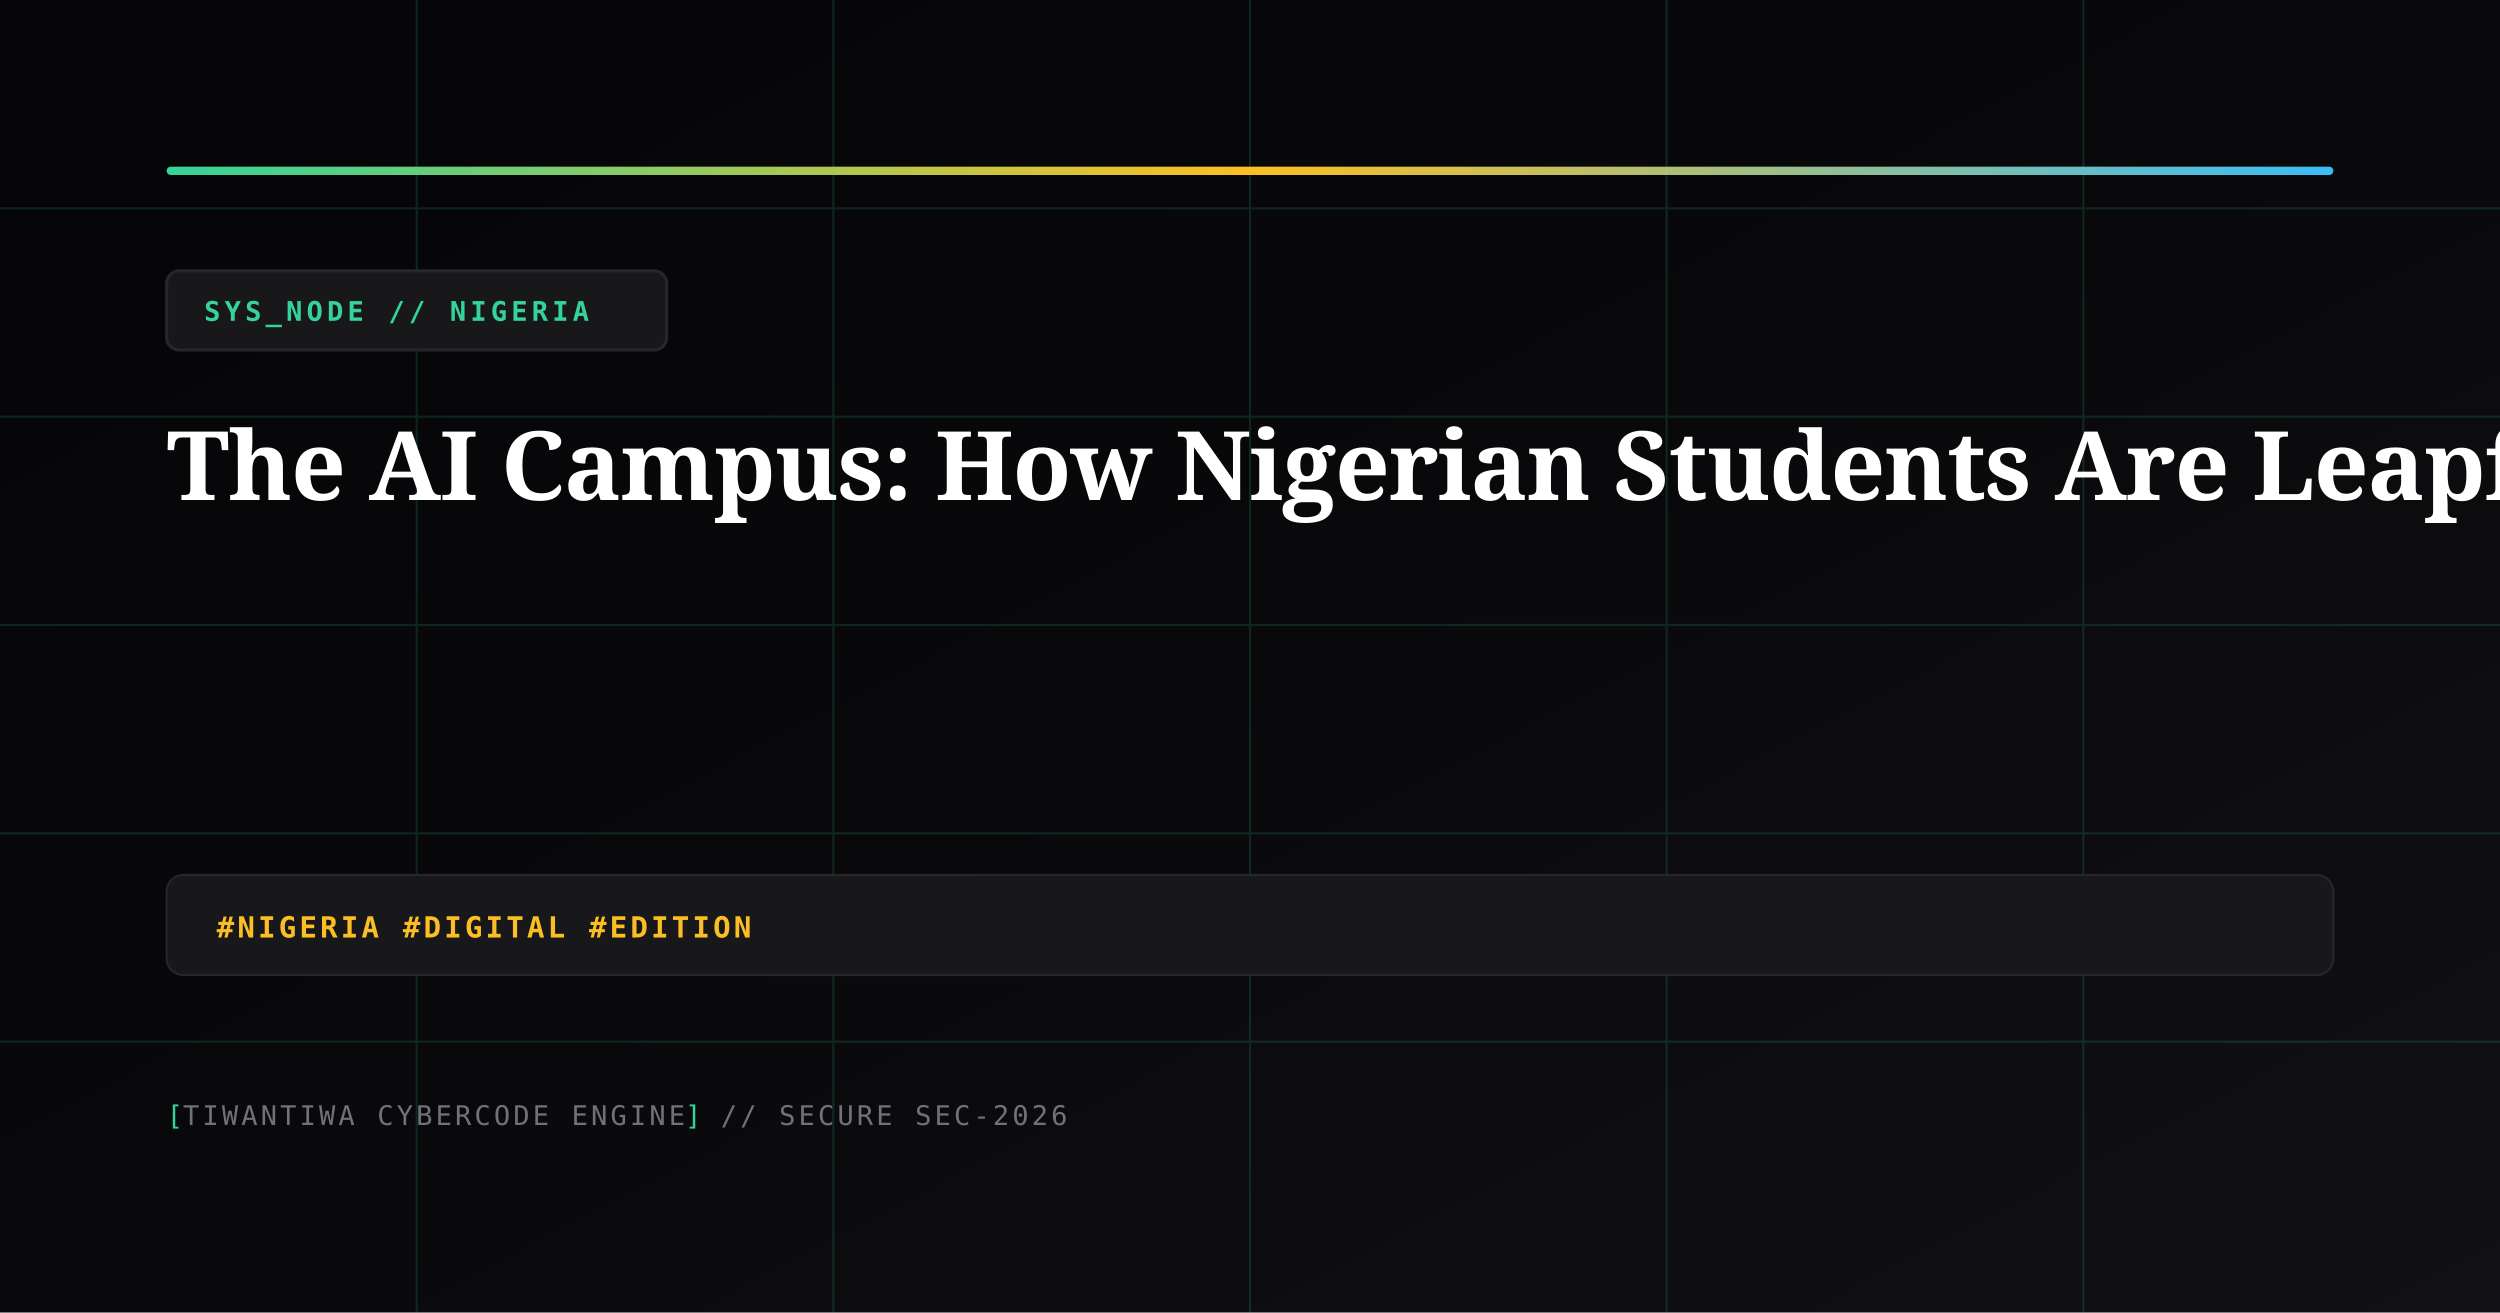
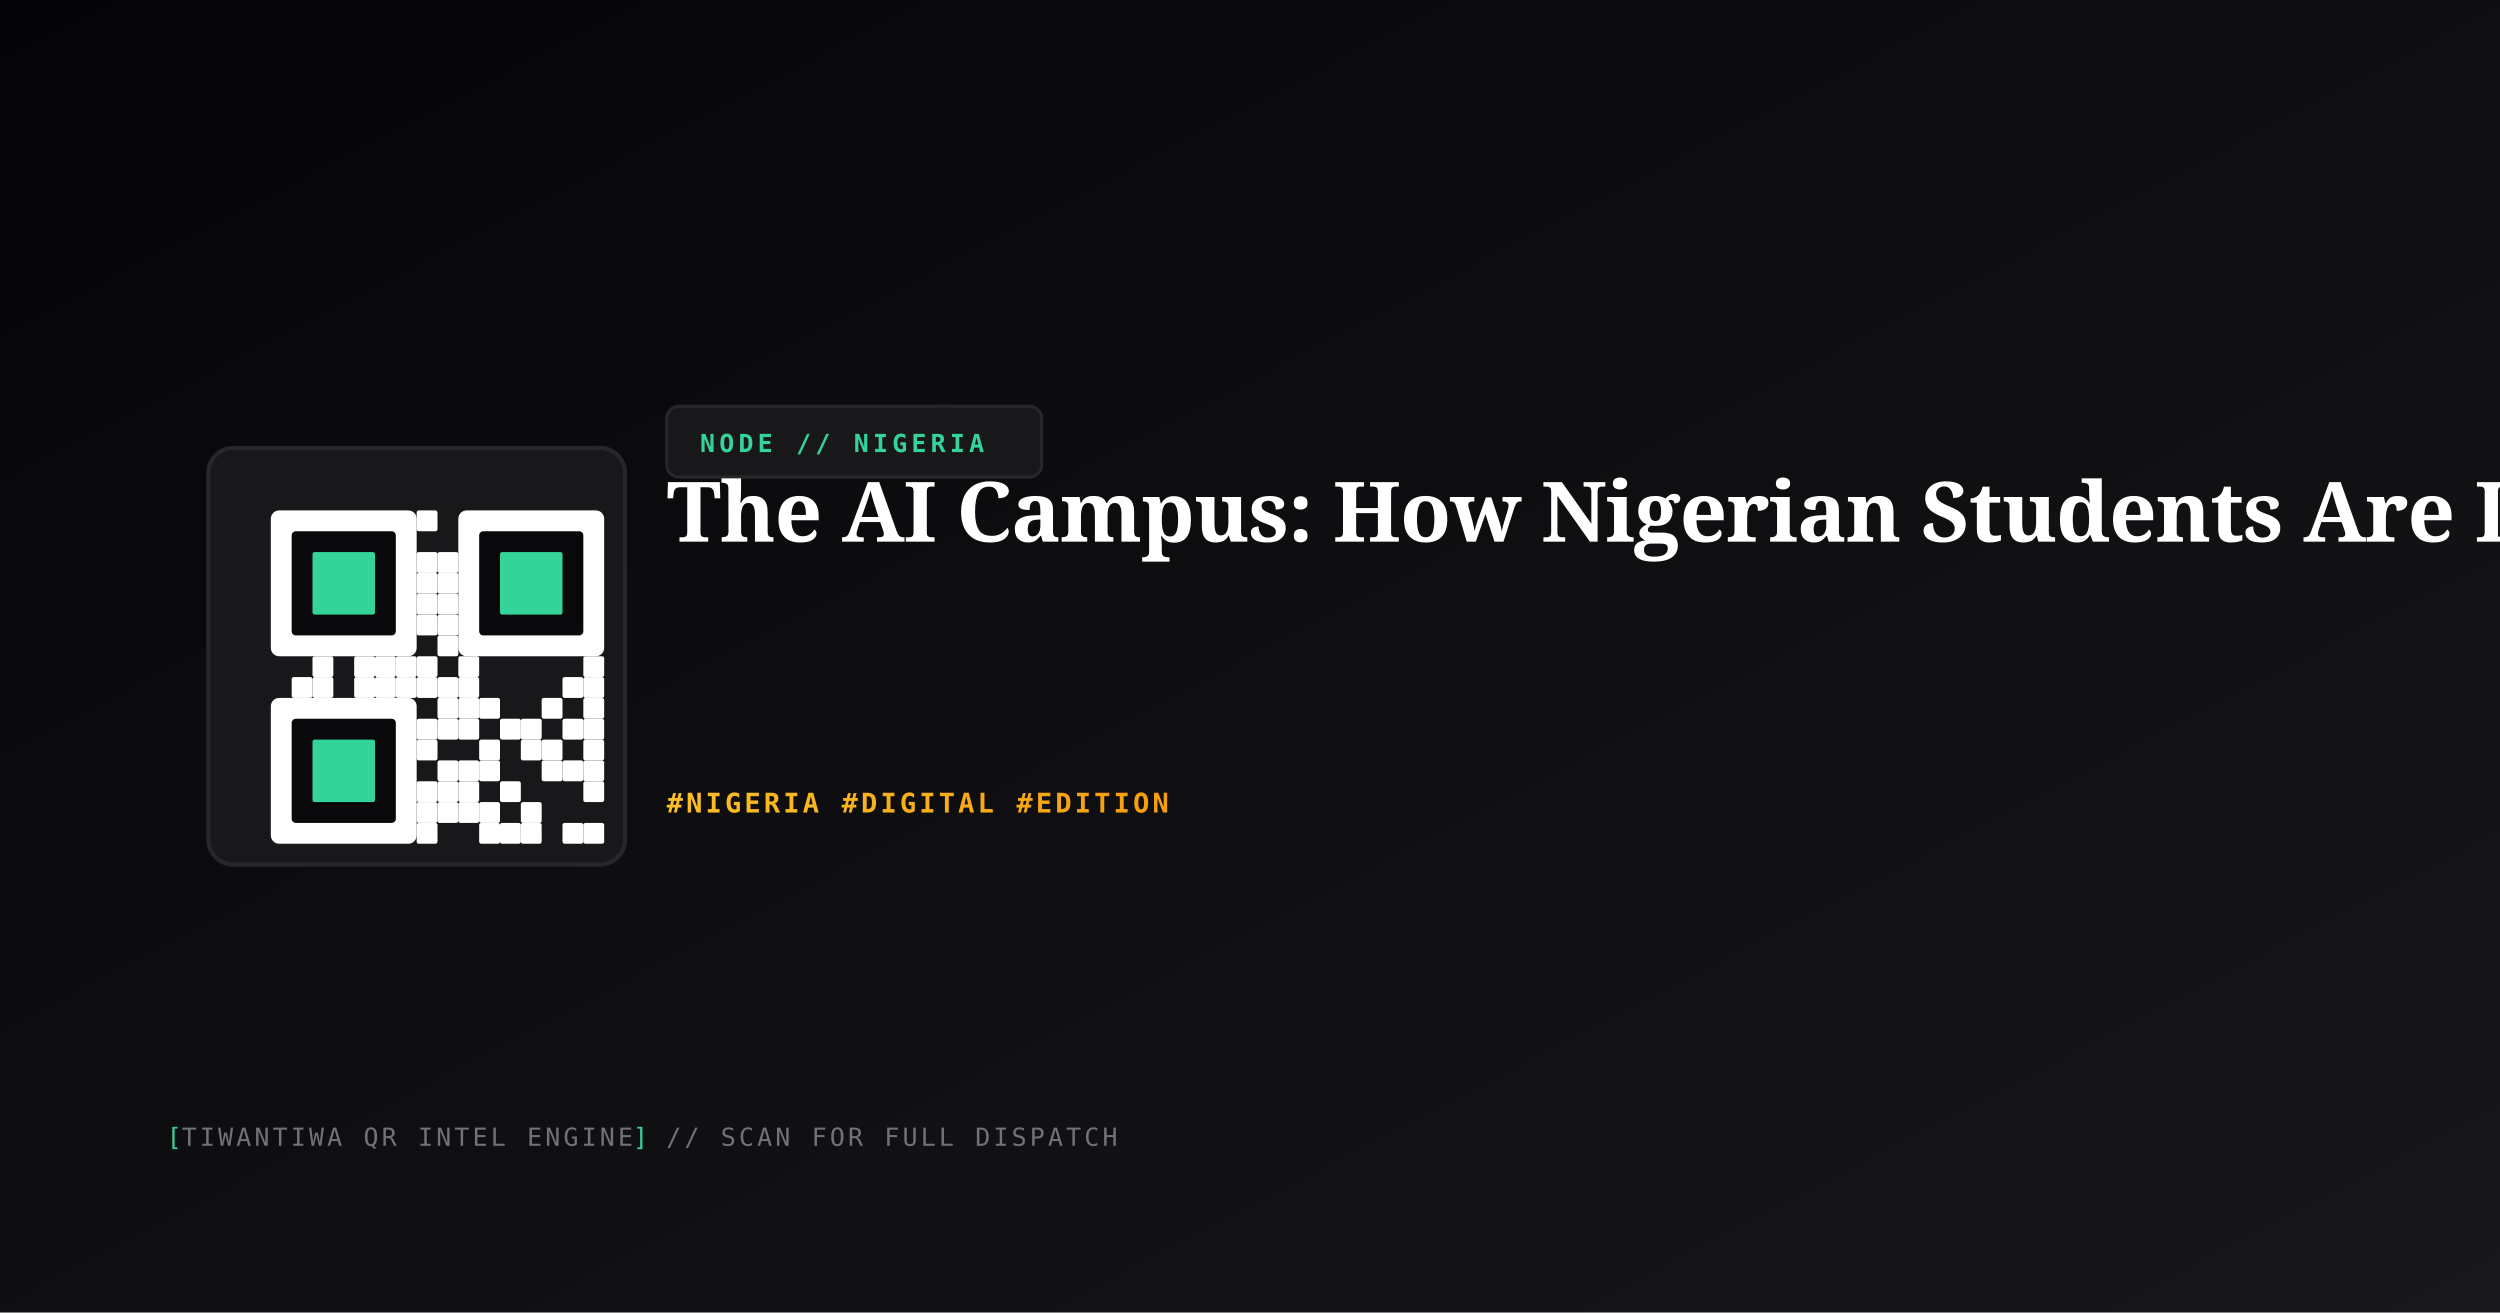
<svg xmlns="http://www.w3.org/2000/svg" viewBox="0 0 1200 630" width="1200" height="630">
  <defs>
    <linearGradient id="bg" x1="0%" y1="0%" x2="100%" y2="100%">
      <stop offset="0%" stop-color="#050508" />
-       <stop offset="50%" stop-color="#09090b" />
-       <stop offset="100%" stop-color="#121216" />
+       <stop offset="100%" stop-color="#18181b" />
    </linearGradient>
-     <linearGradient id="cyber-glow" x1="0%" y1="0%" x2="100%" y2="0%">
-       <stop offset="0%" stop-color="#34d399" />
-       <stop offset="50%" stop-color="#fbbf24" />
-       <stop offset="100%" stop-color="#38bdf8" />
+     <linearGradient id="gold-glow" x1="0%" y1="0%" x2="100%" y2="0%">
+       <stop offset="0%" stop-color="#fbbf24" />
+       <stop offset="100%" stop-color="#f59e0b" />
    </linearGradient>
  </defs>
  <rect width="1200" height="630" fill="url(#bg)" />
-   <g opacity="0.15" stroke="#34d399" stroke-width="1">
-     <path d="M 0 100 L 1200 100 M 0 200 L 1200 200 M 0 300 L 1200 300 M 0 400 L 1200 400 M 0 500 L 1200 500" />
-     <path d="M 200 0 L 200 630 M 400 0 L 400 630 M 600 0 L 600 630 M 800 0 L 800 630 M 1000 0 L 1000 630" />
+   <g transform="translate(80, 195)">
+     <rect x="20" y="20" width="200" height="200" fill="#18181b" stroke="#27272a" stroke-width="2" rx="12" />
+     <g transform="translate(10, 10)">
+       <rect x="40" y="40" width="70" height="70" fill="#ffffff" rx="4" />
+       <rect x="50" y="50" width="50" height="50" fill="#09090b" rx="2" />
+       <rect x="60" y="60" width="30" height="30" fill="#34d399" rx="1" />
+       <rect x="130" y="40" width="70" height="70" fill="#ffffff" rx="4" />
+       <rect x="140" y="50" width="50" height="50" fill="#09090b" rx="2" />
+       <rect x="150" y="60" width="30" height="30" fill="#34d399" rx="1" />
+       <rect x="40" y="130" width="70" height="70" fill="#ffffff" rx="4" />
+       <rect x="50" y="140" width="50" height="50" fill="#09090b" rx="2" />
+       <rect x="60" y="150" width="30" height="30" fill="#34d399" rx="1" />
+       <rect x="110" y="40" width="10" height="10" fill="#ffffff" rx="1" />
+       <rect x="110" y="60" width="10" height="10" fill="#ffffff" rx="1" />
+       <rect x="120" y="60" width="10" height="10" fill="#ffffff" rx="1" />
+       <rect x="110" y="70" width="10" height="10" fill="#ffffff" rx="1" />
+       <rect x="120" y="70" width="10" height="10" fill="#ffffff" rx="1" />
+       <rect x="110" y="80" width="10" height="10" fill="#ffffff" rx="1" />
+       <rect x="120" y="80" width="10" height="10" fill="#ffffff" rx="1" />
+       <rect x="110" y="90" width="10" height="10" fill="#ffffff" rx="1" />
+       <rect x="120" y="90" width="10" height="10" fill="#ffffff" rx="1" />
+       <rect x="120" y="100" width="10" height="10" fill="#ffffff" rx="1" />
+       <rect x="60" y="110" width="10" height="10" fill="#ffffff" rx="1" />
+       <rect x="80" y="110" width="10" height="10" fill="#ffffff" rx="1" />
+       <rect x="90" y="110" width="10" height="10" fill="#ffffff" rx="1" />
+       <rect x="100" y="110" width="10" height="10" fill="#ffffff" rx="1" />
+       <rect x="110" y="110" width="10" height="10" fill="#ffffff" rx="1" />
+       <rect x="130" y="110" width="10" height="10" fill="#ffffff" rx="1" />
+       <rect x="190" y="110" width="10" height="10" fill="#ffffff" rx="1" />
+       <rect x="50" y="120" width="10" height="10" fill="#ffffff" rx="1" />
+       <rect x="60" y="120" width="10" height="10" fill="#ffffff" rx="1" />
+       <rect x="80" y="120" width="10" height="10" fill="#ffffff" rx="1" />
+       <rect x="90" y="120" width="10" height="10" fill="#ffffff" rx="1" />
+       <rect x="100" y="120" width="10" height="10" fill="#ffffff" rx="1" />
+       <rect x="110" y="120" width="10" height="10" fill="#ffffff" rx="1" />
+       <rect x="120" y="120" width="10" height="10" fill="#ffffff" rx="1" />
+       <rect x="130" y="120" width="10" height="10" fill="#ffffff" rx="1" />
+       <rect x="180" y="120" width="10" height="10" fill="#ffffff" rx="1" />
+       <rect x="190" y="120" width="10" height="10" fill="#ffffff" rx="1" />
+       <rect x="120" y="130" width="10" height="10" fill="#ffffff" rx="1" />
+       <rect x="130" y="130" width="10" height="10" fill="#ffffff" rx="1" />
+       <rect x="140" y="130" width="10" height="10" fill="#ffffff" rx="1" />
+       <rect x="170" y="130" width="10" height="10" fill="#ffffff" rx="1" />
+       <rect x="190" y="130" width="10" height="10" fill="#ffffff" rx="1" />
+       <rect x="110" y="140" width="10" height="10" fill="#ffffff" rx="1" />
+       <rect x="120" y="140" width="10" height="10" fill="#ffffff" rx="1" />
+       <rect x="130" y="140" width="10" height="10" fill="#ffffff" rx="1" />
+       <rect x="150" y="140" width="10" height="10" fill="#ffffff" rx="1" />
+       <rect x="160" y="140" width="10" height="10" fill="#ffffff" rx="1" />
+       <rect x="180" y="140" width="10" height="10" fill="#ffffff" rx="1" />
+       <rect x="190" y="140" width="10" height="10" fill="#ffffff" rx="1" />
+       <rect x="110" y="150" width="10" height="10" fill="#ffffff" rx="1" />
+       <rect x="140" y="150" width="10" height="10" fill="#ffffff" rx="1" />
+       <rect x="160" y="150" width="10" height="10" fill="#ffffff" rx="1" />
+       <rect x="170" y="150" width="10" height="10" fill="#ffffff" rx="1" />
+       <rect x="190" y="150" width="10" height="10" fill="#ffffff" rx="1" />
+       <rect x="120" y="160" width="10" height="10" fill="#ffffff" rx="1" />
+       <rect x="130" y="160" width="10" height="10" fill="#ffffff" rx="1" />
+       <rect x="140" y="160" width="10" height="10" fill="#ffffff" rx="1" />
+       <rect x="170" y="160" width="10" height="10" fill="#ffffff" rx="1" />
+       <rect x="180" y="160" width="10" height="10" fill="#ffffff" rx="1" />
+       <rect x="190" y="160" width="10" height="10" fill="#ffffff" rx="1" />
+       <rect x="110" y="170" width="10" height="10" fill="#ffffff" rx="1" />
+       <rect x="120" y="170" width="10" height="10" fill="#ffffff" rx="1" />
+       <rect x="130" y="170" width="10" height="10" fill="#ffffff" rx="1" />
+       <rect x="150" y="170" width="10" height="10" fill="#ffffff" rx="1" />
+       <rect x="190" y="170" width="10" height="10" fill="#ffffff" rx="1" />
+       <rect x="110" y="180" width="10" height="10" fill="#ffffff" rx="1" />
+       <rect x="120" y="180" width="10" height="10" fill="#ffffff" rx="1" />
+       <rect x="130" y="180" width="10" height="10" fill="#ffffff" rx="1" />
+       <rect x="140" y="180" width="10" height="10" fill="#ffffff" rx="1" />
+       <rect x="160" y="180" width="10" height="10" fill="#ffffff" rx="1" />
+       <rect x="110" y="190" width="10" height="10" fill="#ffffff" rx="1" />
+       <rect x="140" y="190" width="10" height="10" fill="#ffffff" rx="1" />
+       <rect x="150" y="190" width="10" height="10" fill="#ffffff" rx="1" />
+       <rect x="160" y="190" width="10" height="10" fill="#ffffff" rx="1" />
+       <rect x="180" y="190" width="10" height="10" fill="#ffffff" rx="1" />
+       <rect x="190" y="190" width="10" height="10" fill="#ffffff" rx="1" />
+     </g>
  </g>
-   <rect x="80" y="80" width="1040" height="4" fill="url(#cyber-glow)" rx="2" />
-   <g transform="translate(80, 130)">
-     <rect x="0" y="0" width="240" height="38" rx="6" fill="#18181b" stroke="#27272a" stroke-width="1.5" />
-     <text x="18" y="24" fill="#34d399" font-family="monospace" font-size="13" font-weight="bold" letter-spacing="2">SYS_NODE // NIGERIA</text>
+   <g transform="translate(320, 195)">
+     <rect x="0" y="0" width="180" height="34" rx="6" fill="#18181b" stroke="#27272a" stroke-width="1.5" />
+     <text x="16" y="22" fill="#34d399" font-family="monospace" font-size="12" font-weight="bold" letter-spacing="2">NODE // NIGERIA</text>
  </g>
-   <g transform="translate(80, 240)">
-     <text x="0" y="0" fill="#ffffff" font-family="serif" font-size="46" font-weight="bold" width="1040" letter-spacing="-0.5">
-       <tspan x="0" dy="0">The AI Campus: How Nigerian Students Are Leapfrogg...</tspan>
+   <g transform="translate(320, 260)">
+     <text x="0" y="0" fill="#ffffff" font-family="serif" font-size="40" font-weight="bold" width="800" letter-spacing="-0.5">
+       <tspan x="0" dy="0">The AI Campus: How Nigerian Students Are L...</tspan>
    </text>
  </g>
-   <g transform="translate(80, 420)">
-     <rect x="0" y="0" width="1040" height="48" rx="8" fill="#18181b" stroke="#27272a" stroke-width="1" />
-     <text x="24" y="30" fill="#fbbf24" font-family="monospace" font-size="14" font-weight="bold" letter-spacing="1.5">
+   <g transform="translate(320, 390)">
+     <text x="0" y="0" fill="url(#gold-glow)" font-family="monospace" font-size="13" font-weight="bold" letter-spacing="1.5">
      #NIGERIA   #DIGITAL   #EDITION
    </text>
  </g>
-   <g transform="translate(80, 540)">
-     <text x="0" y="0" font-family="monospace" font-size="13" fill="#71717a" letter-spacing="1.5">
-       <tspan fill="#34d399">[</tspan>TIWANTIWA CYBERCODE ENGINE<tspan fill="#34d399">]</tspan> // SECURE SEC-2026
+   <g transform="translate(80, 550)">
+     <text x="0" y="0" font-family="monospace" font-size="12" fill="#71717a" letter-spacing="1.5">
+       <tspan fill="#34d399">[</tspan>TIWANTIWA QR INTEL ENGINE<tspan fill="#34d399">]</tspan> // SCAN FOR FULL DISPATCH
    </text>
  </g>
</svg>
